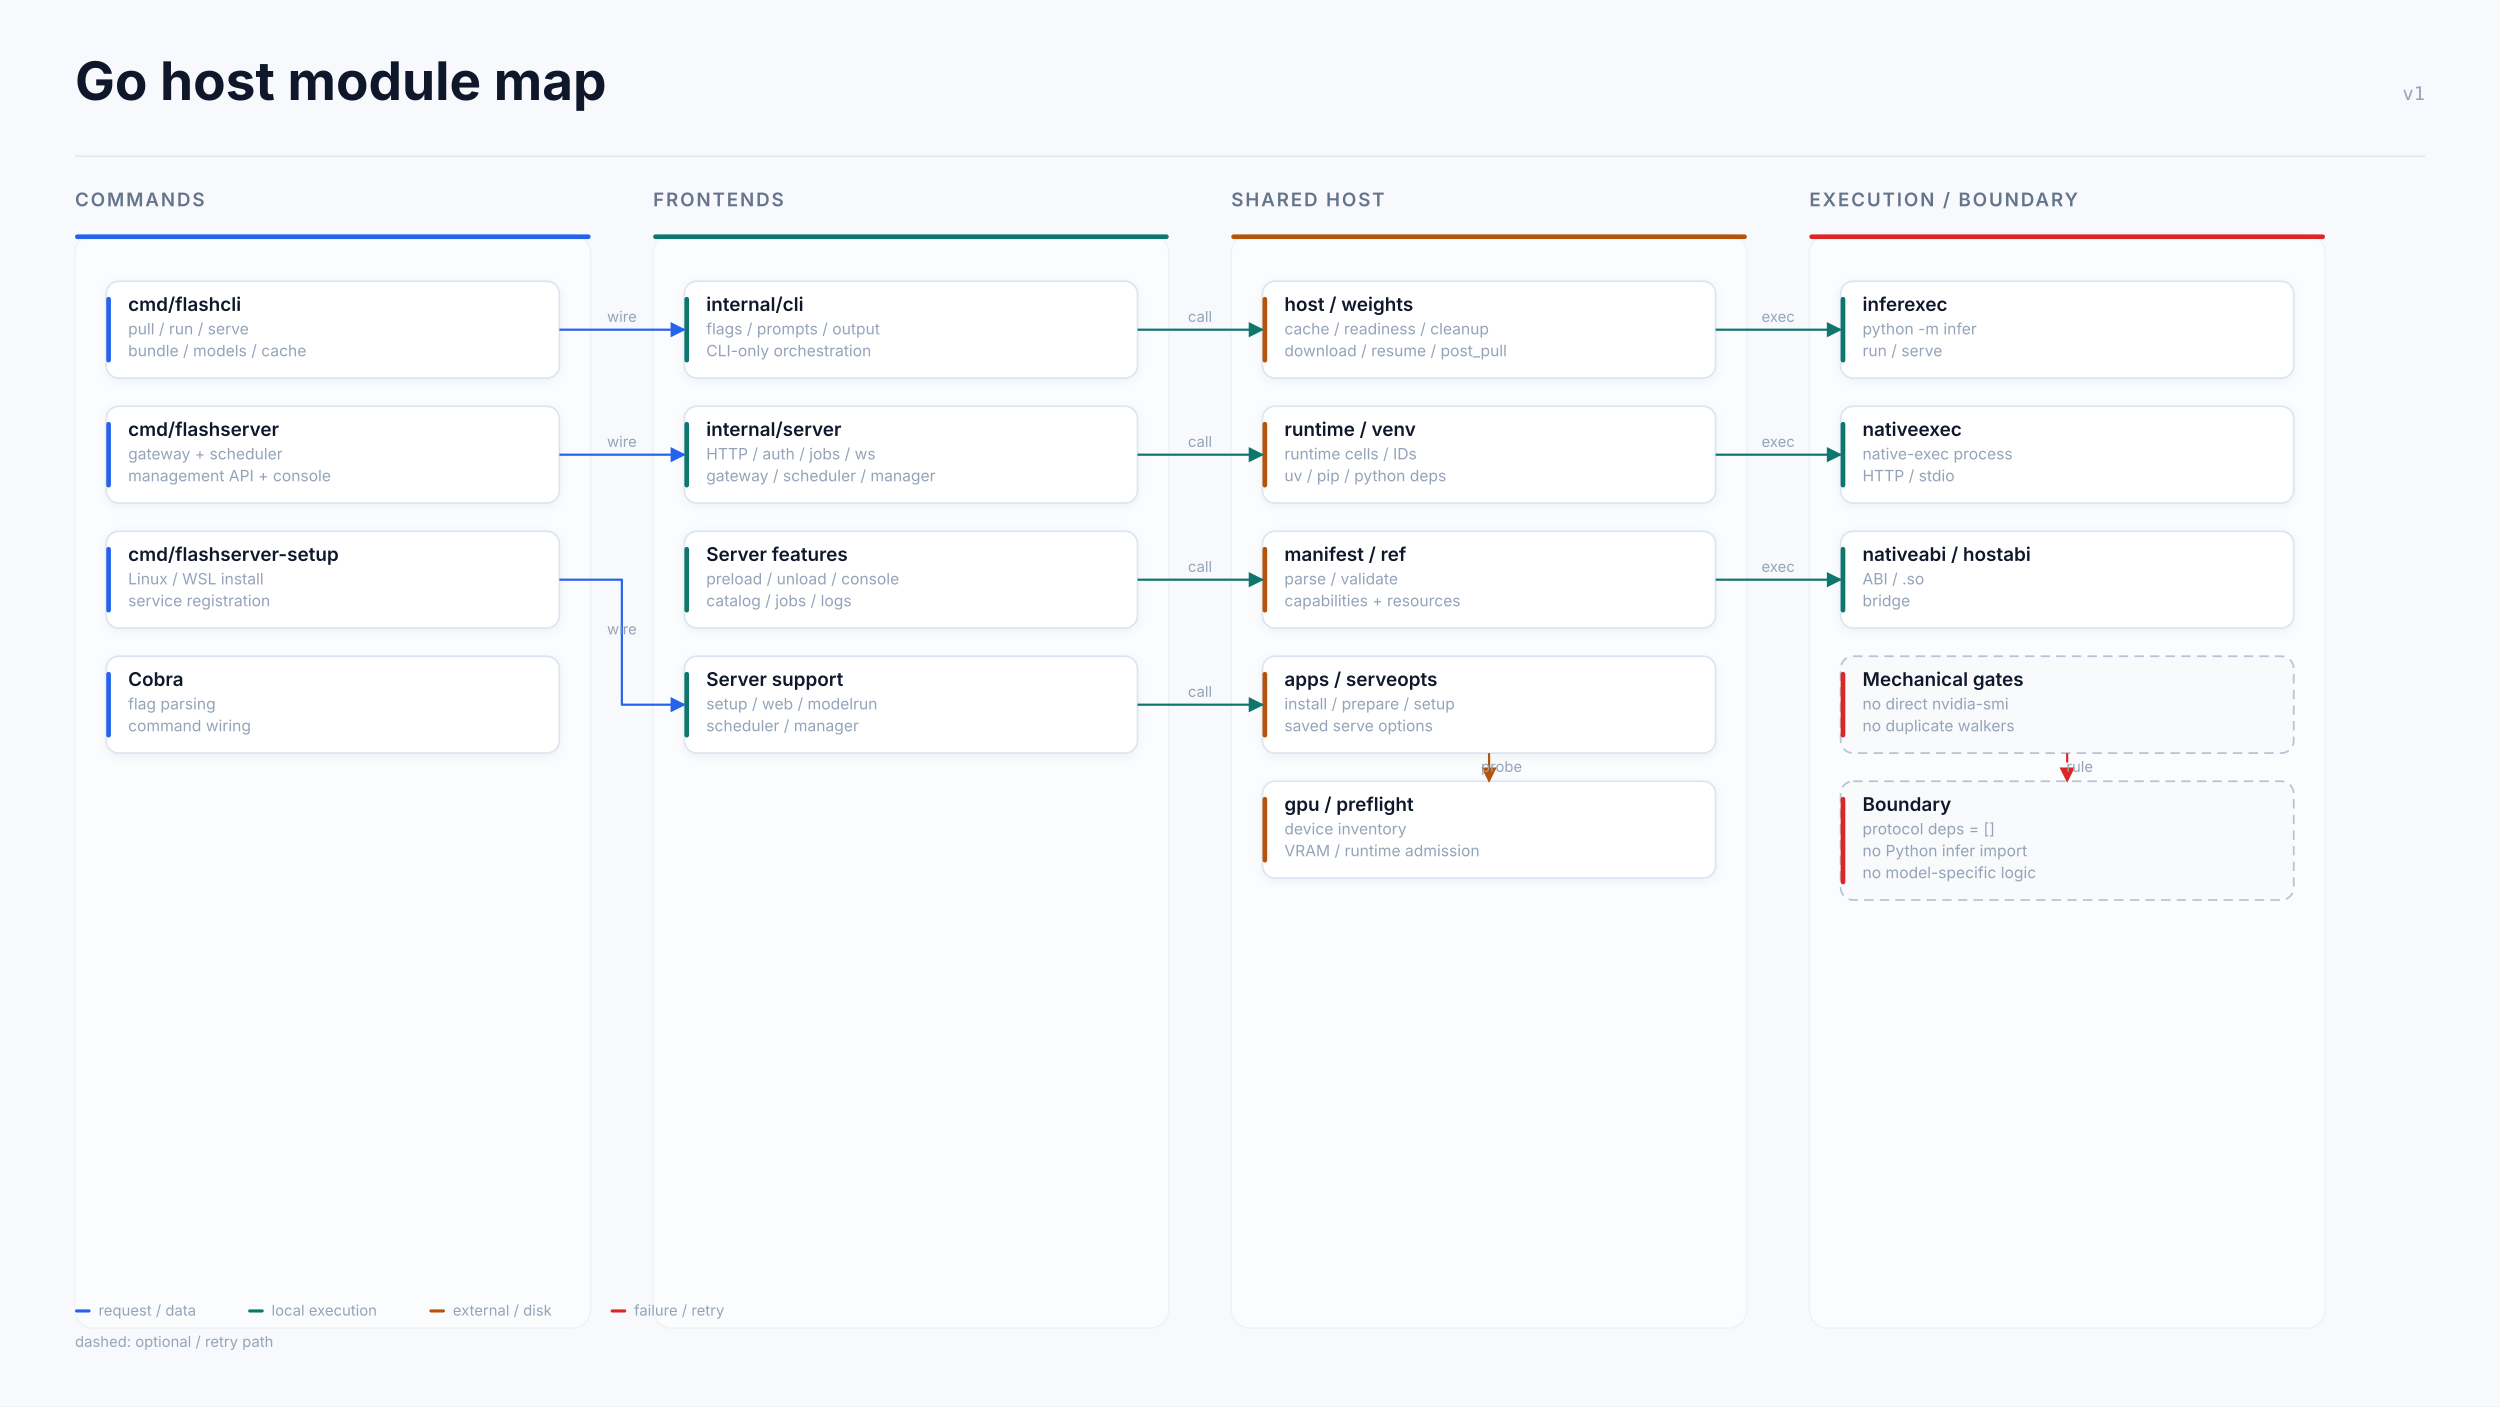
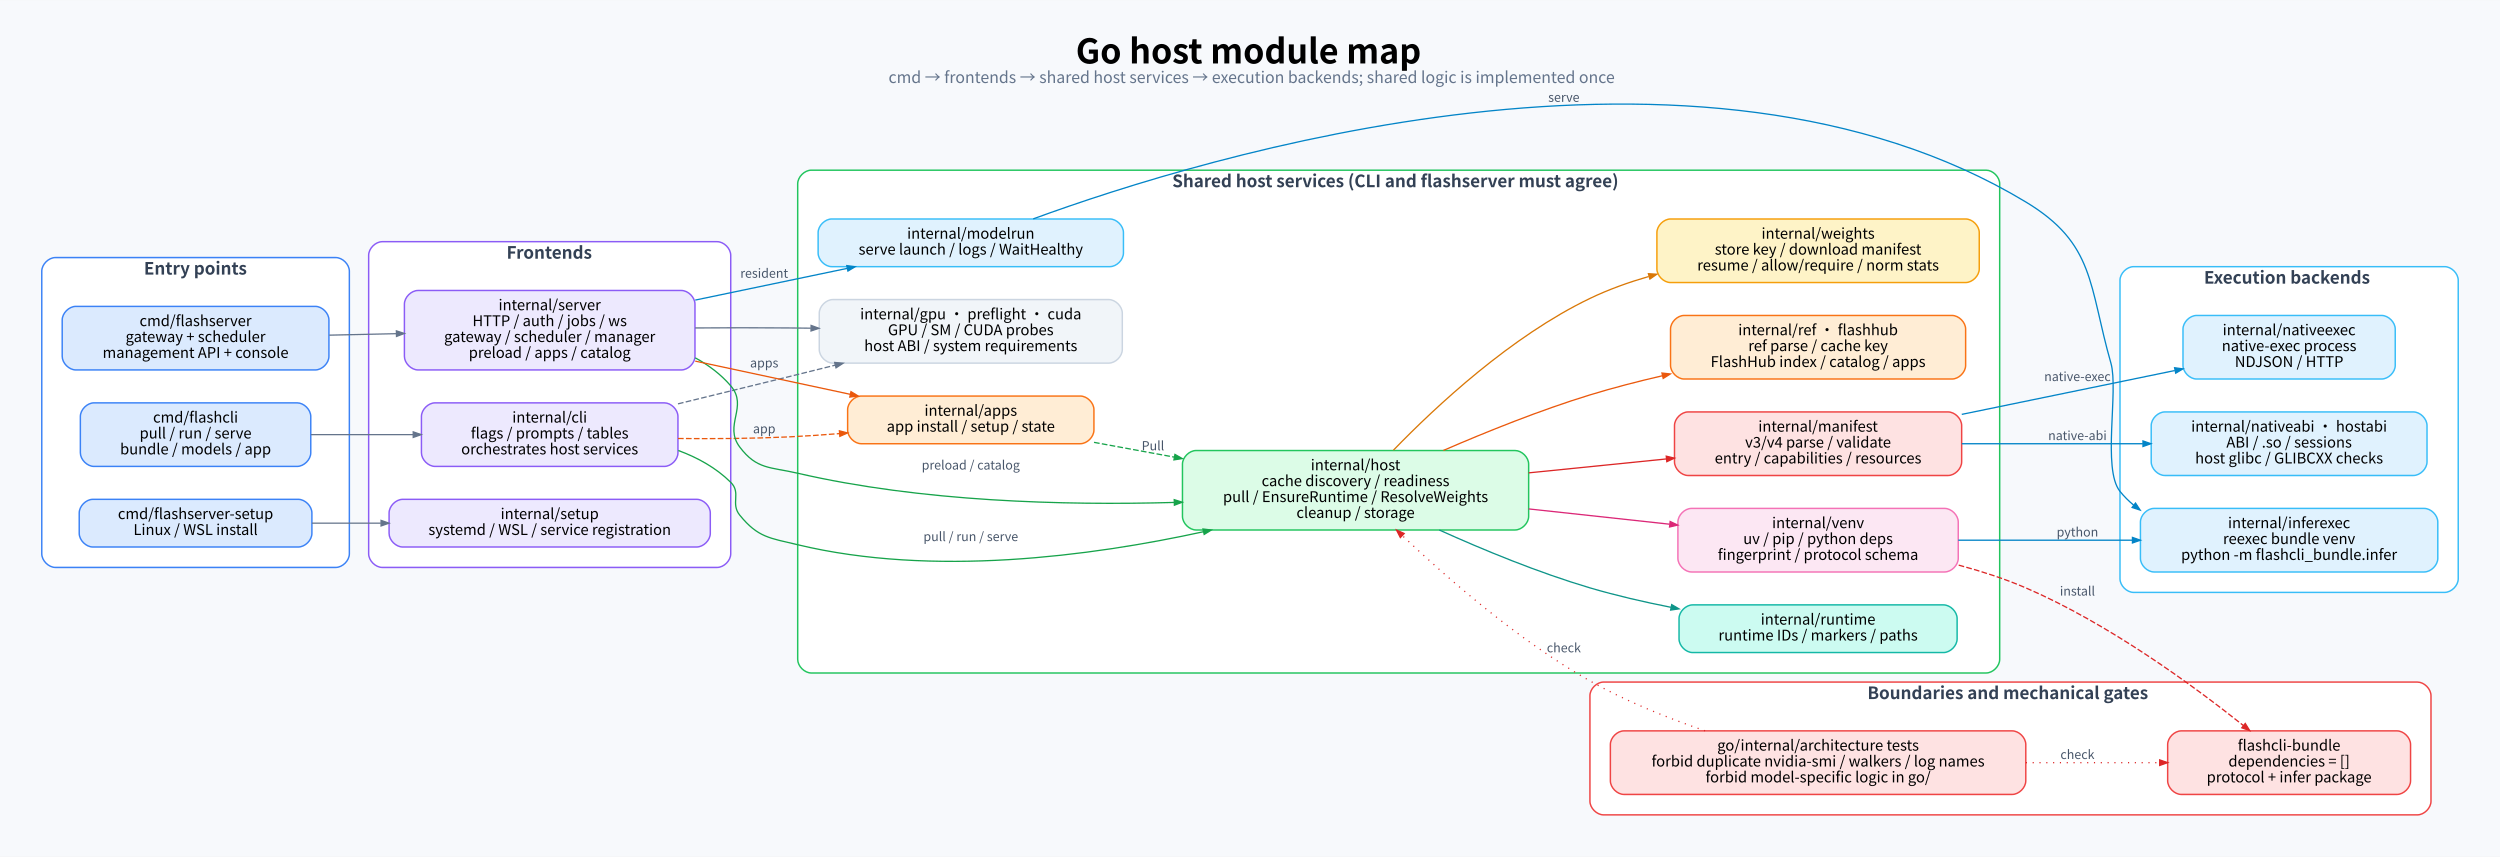
- <svg xmlns="http://www.w3.org/2000/svg" width="1600" height="900" viewBox="0 0 1600 900">
-   <defs>
-     <filter id="shadow" x="-20%" y="-20%" width="140%" height="140%">
-       <feDropShadow dx="0" dy="1.5" stdDeviation="3" flood-color="#0F172A" flood-opacity="0.05" />
-     </filter>
-     <marker id="arrow-blue" viewBox="0 0 10 10" refX="9" refY="5" markerWidth="7" markerHeight="7" orient="auto-start-reverse">
-       <path d="M 0 0 L 10 5 L 0 10 z" fill="#2563EB" />
-     </marker>
-     <marker id="arrow-green" viewBox="0 0 10 10" refX="9" refY="5" markerWidth="7" markerHeight="7" orient="auto-start-reverse">
-       <path d="M 0 0 L 10 5 L 0 10 z" fill="#0F766E" />
-     </marker>
-     <marker id="arrow-amber" viewBox="0 0 10 10" refX="9" refY="5" markerWidth="7" markerHeight="7" orient="auto-start-reverse">
-       <path d="M 0 0 L 10 5 L 0 10 z" fill="#B45309" />
-     </marker>
-     <marker id="arrow-red" viewBox="0 0 10 10" refX="9" refY="5" markerWidth="7" markerHeight="7" orient="auto-start-reverse">
-       <path d="M 0 0 L 10 5 L 0 10 z" fill="#DC2626" />
-     </marker>
-   </defs>
-   <rect width="1600" height="900" fill="#F7F9FC" />
-   <path d="M 48 100 L 1552 100" stroke="#E2E8F0" stroke-width="1" />
-   <text x="48" y="64" text-anchor="start" font-family="Inter, Segoe UI, sans-serif" font-size="34" font-weight="700" fill="#0F172A">Go host module map</text>
-   <text x="1552" y="64" text-anchor="end" font-family="JetBrains Mono, Consolas, monospace" font-size="12" font-weight="400" fill="#94A3B8">v1</text>
-   <text x="48" y="132" text-anchor="start" font-family="Inter, Segoe UI, sans-serif" font-size="12" font-weight="600" fill="#64748B" letter-spacing="1.2">COMMANDS</text>
-   <rect x="48" y="150" width="330" height="700" rx="12" fill="#FBFCFE" stroke="#EEF2F7" stroke-width="1" />
-   <rect x="48" y="150" width="330" height="3" rx="1.5" fill="#2563EB" stroke="#2563EB" stroke-width="0" />
-   <text x="418" y="132" text-anchor="start" font-family="Inter, Segoe UI, sans-serif" font-size="12" font-weight="600" fill="#64748B" letter-spacing="1.2">FRONTENDS</text>
-   <rect x="418" y="150" width="330" height="700" rx="12" fill="#FBFCFE" stroke="#EEF2F7" stroke-width="1" />
-   <rect x="418" y="150" width="330" height="3" rx="1.5" fill="#0F766E" stroke="#0F766E" stroke-width="0" />
-   <text x="788" y="132" text-anchor="start" font-family="Inter, Segoe UI, sans-serif" font-size="12" font-weight="600" fill="#64748B" letter-spacing="1.2">SHARED HOST</text>
-   <rect x="788" y="150" width="330" height="700" rx="12" fill="#FBFCFE" stroke="#EEF2F7" stroke-width="1" />
-   <rect x="788" y="150" width="330" height="3" rx="1.5" fill="#B45309" stroke="#B45309" stroke-width="0" />
-   <text x="1158" y="132" text-anchor="start" font-family="Inter, Segoe UI, sans-serif" font-size="12" font-weight="600" fill="#64748B" letter-spacing="1.2">EXECUTION / BOUNDARY</text>
-   <rect x="1158" y="150" width="330" height="700" rx="12" fill="#FBFCFE" stroke="#EEF2F7" stroke-width="1" />
-   <rect x="1158" y="150" width="330" height="3" rx="1.5" fill="#DC2626" stroke="#DC2626" stroke-width="0" />
-   <rect x="68" y="180" width="290" height="62" rx="8" fill="#FFFFFF" stroke="#DCE5F0" stroke-width="1.15" filter="url(#shadow)" />
-   <rect x="68" y="190" width="3" height="42" rx="1.5" fill="#2563EB" stroke="#2563EB" stroke-width="0" />
-   <text x="82" y="199" text-anchor="start" font-family="Inter, Segoe UI, sans-serif" font-size="12.1" font-weight="600" fill="#0F172A">cmd/flashcli</text>
-   <text x="82" y="214" text-anchor="start" font-family="Inter, Segoe UI, sans-serif" font-size="10" font-weight="400" fill="#94A3B8">pull / run / serve</text>
-   <text x="82" y="228" text-anchor="start" font-family="Inter, Segoe UI, sans-serif" font-size="10" font-weight="400" fill="#94A3B8">bundle / models / cache</text>
-   <rect x="68" y="260" width="290" height="62" rx="8" fill="#FFFFFF" stroke="#DCE5F0" stroke-width="1.15" filter="url(#shadow)" />
-   <rect x="68" y="270" width="3" height="42" rx="1.5" fill="#2563EB" stroke="#2563EB" stroke-width="0" />
-   <text x="82" y="279" text-anchor="start" font-family="Inter, Segoe UI, sans-serif" font-size="12.1" font-weight="600" fill="#0F172A">cmd/flashserver</text>
-   <text x="82" y="294" text-anchor="start" font-family="Inter, Segoe UI, sans-serif" font-size="10" font-weight="400" fill="#94A3B8">gateway + scheduler</text>
-   <text x="82" y="308" text-anchor="start" font-family="Inter, Segoe UI, sans-serif" font-size="10" font-weight="400" fill="#94A3B8">management API + console</text>
-   <rect x="68" y="340" width="290" height="62" rx="8" fill="#FFFFFF" stroke="#DCE5F0" stroke-width="1.15" filter="url(#shadow)" />
-   <rect x="68" y="350" width="3" height="42" rx="1.5" fill="#2563EB" stroke="#2563EB" stroke-width="0" />
-   <text x="82" y="359" text-anchor="start" font-family="Inter, Segoe UI, sans-serif" font-size="12.1" font-weight="600" fill="#0F172A">cmd/flashserver-setup</text>
-   <text x="82" y="374" text-anchor="start" font-family="Inter, Segoe UI, sans-serif" font-size="10" font-weight="400" fill="#94A3B8">Linux / WSL install</text>
-   <text x="82" y="388" text-anchor="start" font-family="Inter, Segoe UI, sans-serif" font-size="10" font-weight="400" fill="#94A3B8">service registration</text>
-   <rect x="68" y="420" width="290" height="62" rx="8" fill="#FFFFFF" stroke="#DCE5F0" stroke-width="1.15" filter="url(#shadow)" />
-   <rect x="68" y="430" width="3" height="42" rx="1.5" fill="#2563EB" stroke="#2563EB" stroke-width="0" />
-   <text x="82" y="439" text-anchor="start" font-family="Inter, Segoe UI, sans-serif" font-size="12.1" font-weight="600" fill="#0F172A">Cobra</text>
-   <text x="82" y="454" text-anchor="start" font-family="Inter, Segoe UI, sans-serif" font-size="10" font-weight="400" fill="#94A3B8">flag parsing</text>
-   <text x="82" y="468" text-anchor="start" font-family="Inter, Segoe UI, sans-serif" font-size="10" font-weight="400" fill="#94A3B8">command wiring</text>
-   <rect x="438" y="180" width="290" height="62" rx="8" fill="#FFFFFF" stroke="#DCE5F0" stroke-width="1.15" filter="url(#shadow)" />
-   <rect x="438" y="190" width="3" height="42" rx="1.5" fill="#0F766E" stroke="#0F766E" stroke-width="0" />
-   <text x="452" y="199" text-anchor="start" font-family="Inter, Segoe UI, sans-serif" font-size="12.1" font-weight="600" fill="#0F172A">internal/cli</text>
-   <text x="452" y="214" text-anchor="start" font-family="Inter, Segoe UI, sans-serif" font-size="10" font-weight="400" fill="#94A3B8">flags / prompts / output</text>
-   <text x="452" y="228" text-anchor="start" font-family="Inter, Segoe UI, sans-serif" font-size="10" font-weight="400" fill="#94A3B8">CLI-only orchestration</text>
-   <rect x="438" y="260" width="290" height="62" rx="8" fill="#FFFFFF" stroke="#DCE5F0" stroke-width="1.15" filter="url(#shadow)" />
-   <rect x="438" y="270" width="3" height="42" rx="1.5" fill="#0F766E" stroke="#0F766E" stroke-width="0" />
-   <text x="452" y="279" text-anchor="start" font-family="Inter, Segoe UI, sans-serif" font-size="12.1" font-weight="600" fill="#0F172A">internal/server</text>
-   <text x="452" y="294" text-anchor="start" font-family="Inter, Segoe UI, sans-serif" font-size="10" font-weight="400" fill="#94A3B8">HTTP / auth / jobs / ws</text>
-   <text x="452" y="308" text-anchor="start" font-family="Inter, Segoe UI, sans-serif" font-size="10" font-weight="400" fill="#94A3B8">gateway / scheduler / manager</text>
-   <rect x="438" y="340" width="290" height="62" rx="8" fill="#FFFFFF" stroke="#DCE5F0" stroke-width="1.15" filter="url(#shadow)" />
-   <rect x="438" y="350" width="3" height="42" rx="1.5" fill="#0F766E" stroke="#0F766E" stroke-width="0" />
-   <text x="452" y="359" text-anchor="start" font-family="Inter, Segoe UI, sans-serif" font-size="12.1" font-weight="600" fill="#0F172A">Server features</text>
-   <text x="452" y="374" text-anchor="start" font-family="Inter, Segoe UI, sans-serif" font-size="10" font-weight="400" fill="#94A3B8">preload / unload / console</text>
-   <text x="452" y="388" text-anchor="start" font-family="Inter, Segoe UI, sans-serif" font-size="10" font-weight="400" fill="#94A3B8">catalog / jobs / logs</text>
-   <rect x="438" y="420" width="290" height="62" rx="8" fill="#FFFFFF" stroke="#DCE5F0" stroke-width="1.15" filter="url(#shadow)" />
-   <rect x="438" y="430" width="3" height="42" rx="1.5" fill="#0F766E" stroke="#0F766E" stroke-width="0" />
-   <text x="452" y="439" text-anchor="start" font-family="Inter, Segoe UI, sans-serif" font-size="12.1" font-weight="600" fill="#0F172A">Server support</text>
-   <text x="452" y="454" text-anchor="start" font-family="Inter, Segoe UI, sans-serif" font-size="10" font-weight="400" fill="#94A3B8">setup / web / modelrun</text>
-   <text x="452" y="468" text-anchor="start" font-family="Inter, Segoe UI, sans-serif" font-size="10" font-weight="400" fill="#94A3B8">scheduler / manager</text>
-   <rect x="808" y="180" width="290" height="62" rx="8" fill="#FFFFFF" stroke="#DCE5F0" stroke-width="1.15" filter="url(#shadow)" />
-   <rect x="808" y="190" width="3" height="42" rx="1.5" fill="#B45309" stroke="#B45309" stroke-width="0" />
-   <text x="822" y="199" text-anchor="start" font-family="Inter, Segoe UI, sans-serif" font-size="12.1" font-weight="600" fill="#0F172A">host / weights</text>
-   <text x="822" y="214" text-anchor="start" font-family="Inter, Segoe UI, sans-serif" font-size="10" font-weight="400" fill="#94A3B8">cache / readiness / cleanup</text>
-   <text x="822" y="228" text-anchor="start" font-family="Inter, Segoe UI, sans-serif" font-size="10" font-weight="400" fill="#94A3B8">download / resume / post_pull</text>
-   <rect x="808" y="260" width="290" height="62" rx="8" fill="#FFFFFF" stroke="#DCE5F0" stroke-width="1.15" filter="url(#shadow)" />
-   <rect x="808" y="270" width="3" height="42" rx="1.5" fill="#B45309" stroke="#B45309" stroke-width="0" />
-   <text x="822" y="279" text-anchor="start" font-family="Inter, Segoe UI, sans-serif" font-size="12.1" font-weight="600" fill="#0F172A">runtime / venv</text>
-   <text x="822" y="294" text-anchor="start" font-family="Inter, Segoe UI, sans-serif" font-size="10" font-weight="400" fill="#94A3B8">runtime cells / IDs</text>
-   <text x="822" y="308" text-anchor="start" font-family="Inter, Segoe UI, sans-serif" font-size="10" font-weight="400" fill="#94A3B8">uv / pip / python deps</text>
-   <rect x="808" y="340" width="290" height="62" rx="8" fill="#FFFFFF" stroke="#DCE5F0" stroke-width="1.15" filter="url(#shadow)" />
-   <rect x="808" y="350" width="3" height="42" rx="1.5" fill="#B45309" stroke="#B45309" stroke-width="0" />
-   <text x="822" y="359" text-anchor="start" font-family="Inter, Segoe UI, sans-serif" font-size="12.1" font-weight="600" fill="#0F172A">manifest / ref</text>
-   <text x="822" y="374" text-anchor="start" font-family="Inter, Segoe UI, sans-serif" font-size="10" font-weight="400" fill="#94A3B8">parse / validate</text>
-   <text x="822" y="388" text-anchor="start" font-family="Inter, Segoe UI, sans-serif" font-size="10" font-weight="400" fill="#94A3B8">capabilities + resources</text>
-   <rect x="808" y="420" width="290" height="62" rx="8" fill="#FFFFFF" stroke="#DCE5F0" stroke-width="1.15" filter="url(#shadow)" />
-   <rect x="808" y="430" width="3" height="42" rx="1.5" fill="#B45309" stroke="#B45309" stroke-width="0" />
-   <text x="822" y="439" text-anchor="start" font-family="Inter, Segoe UI, sans-serif" font-size="12.1" font-weight="600" fill="#0F172A">apps / serveopts</text>
-   <text x="822" y="454" text-anchor="start" font-family="Inter, Segoe UI, sans-serif" font-size="10" font-weight="400" fill="#94A3B8">install / prepare / setup</text>
-   <text x="822" y="468" text-anchor="start" font-family="Inter, Segoe UI, sans-serif" font-size="10" font-weight="400" fill="#94A3B8">saved serve options</text>
-   <rect x="808" y="500" width="290" height="62" rx="8" fill="#FFFFFF" stroke="#DCE5F0" stroke-width="1.15" filter="url(#shadow)" />
-   <rect x="808" y="510" width="3" height="42" rx="1.5" fill="#B45309" stroke="#B45309" stroke-width="0" />
-   <text x="822" y="519" text-anchor="start" font-family="Inter, Segoe UI, sans-serif" font-size="12.1" font-weight="600" fill="#0F172A">gpu / preflight</text>
-   <text x="822" y="534" text-anchor="start" font-family="Inter, Segoe UI, sans-serif" font-size="10" font-weight="400" fill="#94A3B8">device inventory</text>
-   <text x="822" y="548" text-anchor="start" font-family="Inter, Segoe UI, sans-serif" font-size="10" font-weight="400" fill="#94A3B8">VRAM / runtime admission</text>
-   <rect x="1178" y="180" width="290" height="62" rx="8" fill="#FFFFFF" stroke="#DCE5F0" stroke-width="1.15" filter="url(#shadow)" />
-   <rect x="1178" y="190" width="3" height="42" rx="1.5" fill="#0F766E" stroke="#0F766E" stroke-width="0" />
-   <text x="1192" y="199" text-anchor="start" font-family="Inter, Segoe UI, sans-serif" font-size="12.1" font-weight="600" fill="#0F172A">inferexec</text>
-   <text x="1192" y="214" text-anchor="start" font-family="Inter, Segoe UI, sans-serif" font-size="10" font-weight="400" fill="#94A3B8">python -m infer</text>
-   <text x="1192" y="228" text-anchor="start" font-family="Inter, Segoe UI, sans-serif" font-size="10" font-weight="400" fill="#94A3B8">run / serve</text>
-   <rect x="1178" y="260" width="290" height="62" rx="8" fill="#FFFFFF" stroke="#DCE5F0" stroke-width="1.15" filter="url(#shadow)" />
-   <rect x="1178" y="270" width="3" height="42" rx="1.5" fill="#0F766E" stroke="#0F766E" stroke-width="0" />
-   <text x="1192" y="279" text-anchor="start" font-family="Inter, Segoe UI, sans-serif" font-size="12.1" font-weight="600" fill="#0F172A">nativeexec</text>
-   <text x="1192" y="294" text-anchor="start" font-family="Inter, Segoe UI, sans-serif" font-size="10" font-weight="400" fill="#94A3B8">native-exec process</text>
-   <text x="1192" y="308" text-anchor="start" font-family="Inter, Segoe UI, sans-serif" font-size="10" font-weight="400" fill="#94A3B8">HTTP / stdio</text>
-   <rect x="1178" y="340" width="290" height="62" rx="8" fill="#FFFFFF" stroke="#DCE5F0" stroke-width="1.15" filter="url(#shadow)" />
-   <rect x="1178" y="350" width="3" height="42" rx="1.5" fill="#0F766E" stroke="#0F766E" stroke-width="0" />
-   <text x="1192" y="359" text-anchor="start" font-family="Inter, Segoe UI, sans-serif" font-size="12.1" font-weight="600" fill="#0F172A">nativeabi / hostabi</text>
-   <text x="1192" y="374" text-anchor="start" font-family="Inter, Segoe UI, sans-serif" font-size="10" font-weight="400" fill="#94A3B8">ABI / .so</text>
-   <text x="1192" y="388" text-anchor="start" font-family="Inter, Segoe UI, sans-serif" font-size="10" font-weight="400" fill="#94A3B8">bridge</text>
-   <rect x="1178" y="420" width="290" height="62" rx="8" fill="#F8FAFC" stroke="#B8C4D4" stroke-width="1.15" stroke-dasharray="6 4" />
-   <rect x="1178" y="430" width="3" height="42" rx="1.5" fill="#DC2626" stroke="#DC2626" stroke-width="0" />
-   <text x="1192" y="439" text-anchor="start" font-family="Inter, Segoe UI, sans-serif" font-size="12.1" font-weight="600" fill="#0F172A">Mechanical gates</text>
-   <text x="1192" y="454" text-anchor="start" font-family="Inter, Segoe UI, sans-serif" font-size="10" font-weight="400" fill="#94A3B8">no direct nvidia-smi</text>
-   <text x="1192" y="468" text-anchor="start" font-family="Inter, Segoe UI, sans-serif" font-size="10" font-weight="400" fill="#94A3B8">no duplicate walkers</text>
-   <rect x="1178" y="500" width="290" height="76" rx="8" fill="#F8FAFC" stroke="#B8C4D4" stroke-width="1.15" stroke-dasharray="6 4" />
-   <rect x="1178" y="510" width="3" height="56" rx="1.5" fill="#DC2626" stroke="#DC2626" stroke-width="0" />
-   <text x="1192" y="519" text-anchor="start" font-family="Inter, Segoe UI, sans-serif" font-size="12.1" font-weight="600" fill="#0F172A">Boundary</text>
-   <text x="1192" y="534" text-anchor="start" font-family="Inter, Segoe UI, sans-serif" font-size="10" font-weight="400" fill="#94A3B8">protocol deps = []</text>
-   <text x="1192" y="548" text-anchor="start" font-family="Inter, Segoe UI, sans-serif" font-size="10" font-weight="400" fill="#94A3B8">no Python infer import</text>
-   <text x="1192" y="562" text-anchor="start" font-family="Inter, Segoe UI, sans-serif" font-size="10" font-weight="400" fill="#94A3B8">no model-specific logic</text>
-   <path d="M 358 211 L 398 211 L 398 211 L 438 211" fill="none" stroke="#2563EB" stroke-width="1.4" stroke-linejoin="round" marker-end="url(#arrow-blue)" />
-   <text x="398" y="206" text-anchor="middle" font-family="Inter, Segoe UI, sans-serif" font-size="9.5" font-weight="400" fill="#94A3B8">wire</text>
-   <path d="M 358 291 L 398 291 L 398 291 L 438 291" fill="none" stroke="#2563EB" stroke-width="1.4" stroke-linejoin="round" marker-end="url(#arrow-blue)" />
-   <text x="398" y="286" text-anchor="middle" font-family="Inter, Segoe UI, sans-serif" font-size="9.5" font-weight="400" fill="#94A3B8">wire</text>
-   <path d="M 358 371 L 398 371 L 398 451 L 438 451" fill="none" stroke="#2563EB" stroke-width="1.4" stroke-linejoin="round" marker-end="url(#arrow-blue)" />
-   <text x="398" y="406" text-anchor="middle" font-family="Inter, Segoe UI, sans-serif" font-size="9.5" font-weight="400" fill="#94A3B8">wire</text>
-   <path d="M 728 211 L 768 211 L 768 211 L 808 211" fill="none" stroke="#0F766E" stroke-width="1.4" stroke-linejoin="round" marker-end="url(#arrow-green)" />
-   <text x="768" y="206" text-anchor="middle" font-family="Inter, Segoe UI, sans-serif" font-size="9.5" font-weight="400" fill="#94A3B8">call</text>
-   <path d="M 728 291 L 768 291 L 768 291 L 808 291" fill="none" stroke="#0F766E" stroke-width="1.4" stroke-linejoin="round" marker-end="url(#arrow-green)" />
-   <text x="768" y="286" text-anchor="middle" font-family="Inter, Segoe UI, sans-serif" font-size="9.5" font-weight="400" fill="#94A3B8">call</text>
-   <path d="M 728 371 L 768 371 L 768 371 L 808 371" fill="none" stroke="#0F766E" stroke-width="1.4" stroke-linejoin="round" marker-end="url(#arrow-green)" />
-   <text x="768" y="366" text-anchor="middle" font-family="Inter, Segoe UI, sans-serif" font-size="9.5" font-weight="400" fill="#94A3B8">call</text>
-   <path d="M 728 451 L 768 451 L 768 451 L 808 451" fill="none" stroke="#0F766E" stroke-width="1.4" stroke-linejoin="round" marker-end="url(#arrow-green)" />
-   <text x="768" y="446" text-anchor="middle" font-family="Inter, Segoe UI, sans-serif" font-size="9.5" font-weight="400" fill="#94A3B8">call</text>
-   <path d="M 953 482 L 953 500" fill="none" stroke="#B45309" stroke-width="1.4" stroke-linejoin="round" marker-end="url(#arrow-amber)" />
-   <text x="961" y="494" text-anchor="middle" font-family="Inter, Segoe UI, sans-serif" font-size="9.5" font-weight="400" fill="#94A3B8">probe</text>
-   <path d="M 1098 211 L 1138 211 L 1138 211 L 1178 211" fill="none" stroke="#0F766E" stroke-width="1.4" stroke-linejoin="round" marker-end="url(#arrow-green)" />
-   <text x="1138" y="206" text-anchor="middle" font-family="Inter, Segoe UI, sans-serif" font-size="9.5" font-weight="400" fill="#94A3B8">exec</text>
-   <path d="M 1098 291 L 1138 291 L 1138 291 L 1178 291" fill="none" stroke="#0F766E" stroke-width="1.4" stroke-linejoin="round" marker-end="url(#arrow-green)" />
-   <text x="1138" y="286" text-anchor="middle" font-family="Inter, Segoe UI, sans-serif" font-size="9.5" font-weight="400" fill="#94A3B8">exec</text>
-   <path d="M 1098 371 L 1138 371 L 1138 371 L 1178 371" fill="none" stroke="#0F766E" stroke-width="1.4" stroke-linejoin="round" marker-end="url(#arrow-green)" />
-   <text x="1138" y="366" text-anchor="middle" font-family="Inter, Segoe UI, sans-serif" font-size="9.5" font-weight="400" fill="#94A3B8">exec</text>
-   <path d="M 1323 482 L 1323 500" fill="none" stroke="#DC2626" stroke-width="1.4" stroke-linejoin="round" stroke-dasharray="6 5" marker-end="url(#arrow-red)" />
-   <text x="1331" y="494" text-anchor="middle" font-family="Inter, Segoe UI, sans-serif" font-size="9.5" font-weight="400" fill="#94A3B8">rule</text>
-   <rect x="48" y="838" width="10" height="2" rx="1" fill="#2563EB" stroke="#2563EB" stroke-width="0" />
-   <text x="63" y="842" text-anchor="start" font-family="Inter, Segoe UI, sans-serif" font-size="9.5" font-weight="400" fill="#94A3B8">request / data</text>
-   <rect x="158.8" y="838" width="10" height="2" rx="1" fill="#0F766E" stroke="#0F766E" stroke-width="0" />
-   <text x="173.8" y="842" text-anchor="start" font-family="Inter, Segoe UI, sans-serif" font-size="9.5" font-weight="400" fill="#94A3B8">local execution</text>
-   <rect x="274.8" y="838" width="10" height="2" rx="1" fill="#B45309" stroke="#B45309" stroke-width="0" />
-   <text x="289.8" y="842" text-anchor="start" font-family="Inter, Segoe UI, sans-serif" font-size="9.5" font-weight="400" fill="#94A3B8">external / disk</text>
-   <rect x="390.8" y="838" width="10" height="2" rx="1" fill="#DC2626" stroke="#DC2626" stroke-width="0" />
-   <text x="405.8" y="842" text-anchor="start" font-family="Inter, Segoe UI, sans-serif" font-size="9.5" font-weight="400" fill="#94A3B8">failure / retry</text>
-   <text x="48" y="862" text-anchor="start" font-family="Inter, Segoe UI, sans-serif" font-size="9.5" font-weight="400" fill="#94A3B8">dashed: optional / retry path</text>
+ <svg xmlns="http://www.w3.org/2000/svg" width="2203pt" height="755pt" viewBox="0.00 0.00 2202.60 754.60">
+   <g id="graph0" class="graph" transform="scale(1 1) rotate(0) translate(28.8 725.8)">
+     <polygon fill="#f7f9fc" stroke="transparent" points="-28.8,28.8 -28.8,-725.8 2173.8,-725.8 2173.8,28.8 -28.8,28.8" />
+     <text text-anchor="start" x="919" y="-670" font-family="Noto Sans CJK SC" font-weight="bold" font-size="30.00">Go host module map</text>
+     <text text-anchor="start" x="754" y="-652.8" font-family="Noto Sans CJK SC" font-size="14.00" fill="#64748b">cmd → frontends → shared host services → execution backends; shared logic is implemented once</text>
+     <g id="clust1" class="cluster">
+       <path fill="#ffffff" stroke="#3b82f6" stroke-width="1.3" d="M20,-226C20,-226 267,-226 267,-226 273,-226 279,-232 279,-238 279,-238 279,-487 279,-487 279,-493 273,-499 267,-499 267,-499 20,-499 20,-499 14,-499 8,-493 8,-487 8,-487 8,-238 8,-238 8,-232 14,-226 20,-226" />
+       <text text-anchor="start" x="98" y="-484" font-family="Noto Sans CJK SC" font-weight="bold" font-size="15.00" fill="#334155">Entry points</text>
+     </g>
+     <g id="clust2" class="cluster">
+       <path fill="#ffffff" stroke="#8b5cf6" stroke-width="1.3" d="M308,-226C308,-226 603,-226 603,-226 609,-226 615,-232 615,-238 615,-238 615,-501 615,-501 615,-507 609,-513 603,-513 603,-513 308,-513 308,-513 302,-513 296,-507 296,-501 296,-501 296,-238 296,-238 296,-232 302,-226 308,-226" />
+       <text text-anchor="start" x="417.5" y="-498" font-family="Noto Sans CJK SC" font-weight="bold" font-size="15.00" fill="#334155">Frontends</text>
+     </g>
+     <g id="clust3" class="cluster">
+       <path fill="#ffffff" stroke="#22c55e" stroke-width="1.3" d="M686,-133C686,-133 1721,-133 1721,-133 1727,-133 1733,-139 1733,-145 1733,-145 1733,-564 1733,-564 1733,-570 1727,-576 1721,-576 1721,-576 686,-576 686,-576 680,-576 674,-570 674,-564 674,-564 674,-145 674,-145 674,-139 680,-133 686,-133" />
+       <text text-anchor="start" x="1004" y="-561" font-family="Noto Sans CJK SC" font-weight="bold" font-size="15.00" fill="#334155">Shared host services (CLI and flashserver must agree)</text>
+     </g>
+     <g id="clust4" class="cluster">
+       <path fill="#ffffff" stroke="#38bdf8" stroke-width="1.3" d="M1851,-204C1851,-204 2125,-204 2125,-204 2131,-204 2137,-210 2137,-216 2137,-216 2137,-479 2137,-479 2137,-485 2131,-491 2125,-491 2125,-491 1851,-491 1851,-491 1845,-491 1839,-485 1839,-479 1839,-479 1839,-216 1839,-216 1839,-210 1845,-204 1851,-204" />
+       <text text-anchor="start" x="1913" y="-476" font-family="Noto Sans CJK SC" font-weight="bold" font-size="15.00" fill="#334155">Execution backends</text>
+     </g>
+     <g id="clust5" class="cluster">
+       <path fill="#ffffff" stroke="#ef4444" stroke-width="1.3" d="M1384,-8C1384,-8 2101,-8 2101,-8 2107,-8 2113,-14 2113,-20 2113,-20 2113,-113 2113,-113 2113,-119 2107,-125 2101,-125 2101,-125 1384,-125 1384,-125 1378,-125 1372,-119 1372,-113 1372,-113 1372,-20 1372,-20 1372,-14 1378,-8 1384,-8" />
+       <text text-anchor="start" x="1616.5" y="-110" font-family="Noto Sans CJK SC" font-weight="bold" font-size="15.00" fill="#334155">Boundaries and mechanical gates</text>
+     </g>
+     <g id="node1" class="node">
+       <path fill="#dbeafe" stroke="#3b82f6" stroke-width="1.3" d="M233,-371C233,-371 54,-371 54,-371 48,-371 42,-365 42,-359 42,-359 42,-327 42,-327 42,-321 48,-315 54,-315 54,-315 233,-315 233,-315 239,-315 245,-321 245,-327 245,-327 245,-359 245,-359 245,-365 239,-371 233,-371" />
+       <text text-anchor="middle" x="143.5" y="-353.6" font-family="Noto Sans CJK SC" font-size="13.00">cmd/flashcli</text>
+       <text text-anchor="middle" x="143.5" y="-339.6" font-family="Noto Sans CJK SC" font-size="13.00">pull / run / serve</text>
+       <text text-anchor="middle" x="143.5" y="-325.6" font-family="Noto Sans CJK SC" font-size="13.00">bundle / models / app</text>
+     </g>
+     <g id="node4" class="node">
+       <path fill="#ede9fe" stroke="#8b5cf6" stroke-width="1.3" d="M556.5,-371C556.5,-371 354.5,-371 354.5,-371 348.5,-371 342.5,-365 342.5,-359 342.5,-359 342.5,-327 342.5,-327 342.5,-321 348.5,-315 354.5,-315 354.5,-315 556.5,-315 556.5,-315 562.5,-315 568.5,-321 568.5,-327 568.5,-327 568.5,-359 568.5,-359 568.5,-365 562.5,-371 556.5,-371" />
+       <text text-anchor="middle" x="455.5" y="-353.6" font-family="Noto Sans CJK SC" font-size="13.00">internal/cli</text>
+       <text text-anchor="middle" x="455.5" y="-339.6" font-family="Noto Sans CJK SC" font-size="13.00">flags / prompts / tables</text>
+       <text text-anchor="middle" x="455.5" y="-325.6" font-family="Noto Sans CJK SC" font-size="13.00">orchestrates host services</text>
+     </g>
+     <g id="edge1" class="edge">
+       <path fill="none" stroke="#64748b" stroke-width="1.15" d="M245.15,-343C273.87,-343 305.45,-343 335.17,-343" />
+       <polygon fill="#64748b" stroke="#64748b" stroke-width="1.15" points="335.28,-345.45 342.28,-343 335.28,-340.55 335.28,-345.45" />
+     </g>
+     <g id="node2" class="node">
+       <path fill="#dbeafe" stroke="#3b82f6" stroke-width="1.3" d="M249,-456C249,-456 38,-456 38,-456 32,-456 26,-450 26,-444 26,-444 26,-412 26,-412 26,-406 32,-400 38,-400 38,-400 249,-400 249,-400 255,-400 261,-406 261,-412 261,-412 261,-444 261,-444 261,-450 255,-456 249,-456" />
+       <text text-anchor="middle" x="143.5" y="-438.6" font-family="Noto Sans CJK SC" font-size="13.00">cmd/flashserver</text>
+       <text text-anchor="middle" x="143.5" y="-424.6" font-family="Noto Sans CJK SC" font-size="13.00">gateway + scheduler</text>
+       <text text-anchor="middle" x="143.5" y="-410.6" font-family="Noto Sans CJK SC" font-size="13.00">management API + console</text>
+     </g>
+     <g id="node5" class="node">
+       <path fill="#ede9fe" stroke="#8b5cf6" stroke-width="1.3" d="M571.5,-470C571.5,-470 339.5,-470 339.5,-470 333.5,-470 327.5,-464 327.5,-458 327.5,-458 327.5,-412 327.5,-412 327.5,-406 333.5,-400 339.5,-400 339.5,-400 571.5,-400 571.5,-400 577.5,-400 583.5,-406 583.5,-412 583.5,-412 583.5,-458 583.5,-458 583.5,-464 577.5,-470 571.5,-470" />
+       <text text-anchor="middle" x="455.5" y="-452.6" font-family="Noto Sans CJK SC" font-size="13.00">internal/server</text>
+       <text text-anchor="middle" x="455.5" y="-438.6" font-family="Noto Sans CJK SC" font-size="13.00">HTTP / auth / jobs / ws</text>
+       <text text-anchor="middle" x="455.5" y="-424.6" font-family="Noto Sans CJK SC" font-size="13.00">gateway / scheduler / manager</text>
+       <text text-anchor="middle" x="455.5" y="-410.6" font-family="Noto Sans CJK SC" font-size="13.00">preload / apps / catalog</text>
+     </g>
+     <g id="edge2" class="edge">
+       <path fill="none" stroke="#64748b" stroke-width="1.15" d="M261.26,-430.64C280.52,-431.07 300.62,-431.53 320.26,-431.97" />
+       <polygon fill="#64748b" stroke="#64748b" stroke-width="1.15" points="320.43,-434.42 327.48,-432.13 320.54,-429.52 320.43,-434.42" />
+     </g>
+     <g id="node3" class="node">
+       <path fill="#dbeafe" stroke="#3b82f6" stroke-width="1.3" d="M234,-286C234,-286 53,-286 53,-286 47,-286 41,-280 41,-274 41,-274 41,-256 41,-256 41,-250 47,-244 53,-244 53,-244 234,-244 234,-244 240,-244 246,-250 246,-256 246,-256 246,-274 246,-274 246,-280 240,-286 234,-286" />
+       <text text-anchor="middle" x="143.5" y="-268.6" font-family="Noto Sans CJK SC" font-size="13.00">cmd/flashserver-setup</text>
+       <text text-anchor="middle" x="143.5" y="-254.6" font-family="Noto Sans CJK SC" font-size="13.00">Linux / WSL install</text>
+     </g>
+     <g id="node6" class="node">
+       <path fill="#ede9fe" stroke="#8b5cf6" stroke-width="1.3" d="M585,-286C585,-286 326,-286 326,-286 320,-286 314,-280 314,-274 314,-274 314,-256 314,-256 314,-250 320,-244 326,-244 326,-244 585,-244 585,-244 591,-244 597,-250 597,-256 597,-256 597,-274 597,-274 597,-280 591,-286 585,-286" />
+       <text text-anchor="middle" x="455.5" y="-268.6" font-family="Noto Sans CJK SC" font-size="13.00">internal/setup</text>
+       <text text-anchor="middle" x="455.5" y="-254.6" font-family="Noto Sans CJK SC" font-size="13.00">systemd / WSL / service registration</text>
+     </g>
+     <g id="edge3" class="edge">
+       <path fill="none" stroke="#64748b" stroke-width="1.15" d="M246.01,-265C265.43,-265 286.14,-265 306.68,-265" />
+       <polygon fill="#64748b" stroke="#64748b" stroke-width="1.15" points="306.93,-267.45 313.93,-265 306.93,-262.55 306.93,-267.45" />
+     </g>
+     <g id="node7" class="node">
+       <path fill="#dcfce7" stroke="#22c55e" stroke-width="1.3" d="M1306,-329C1306,-329 1025,-329 1025,-329 1019,-329 1013,-323 1013,-317 1013,-317 1013,-271 1013,-271 1013,-265 1019,-259 1025,-259 1025,-259 1306,-259 1306,-259 1312,-259 1318,-265 1318,-271 1318,-271 1318,-317 1318,-317 1318,-323 1312,-329 1306,-329" />
+       <text text-anchor="middle" x="1165.5" y="-311.6" font-family="Noto Sans CJK SC" font-size="13.00">internal/host</text>
+       <text text-anchor="middle" x="1165.5" y="-297.6" font-family="Noto Sans CJK SC" font-size="13.00">cache discovery / readiness</text>
+       <text text-anchor="middle" x="1165.5" y="-283.6" font-family="Noto Sans CJK SC" font-size="13.00">pull / EnsureRuntime / ResolveWeights</text>
+       <text text-anchor="middle" x="1165.5" y="-269.6" font-family="Noto Sans CJK SC" font-size="13.00">cleanup / storage</text>
+     </g>
+     <g id="edge4" class="edge">
+       <path fill="none" stroke="#16a34a" stroke-width="1.15" d="M568.79,-329.04C585.93,-322.71 602.15,-313.72 615,-301 624.5,-291.59 614.55,-282.36 623,-272 639.08,-252.28 649.26,-251.94 674,-246 792.82,-217.46 931.73,-235.7 1031.33,-257.41" />
+       <polygon fill="#16a34a" stroke="#16a34a" stroke-width="1.15" points="1031.07,-259.87 1038.43,-258.98 1032.13,-255.08 1031.07,-259.87" />
+       <text text-anchor="middle" x="826.5" y="-249.2" font-family="Noto Sans CJK SC" font-size="11.00" fill="#475569">pull / run / serve</text>
+     </g>
+     <g id="node12" class="node">
+       <path fill="#ffedd5" stroke="#f97316" stroke-width="1.3" d="M923,-377C923,-377 730,-377 730,-377 724,-377 718,-371 718,-365 718,-365 718,-347 718,-347 718,-341 724,-335 730,-335 730,-335 923,-335 923,-335 929,-335 935,-341 935,-347 935,-347 935,-365 935,-365 935,-371 929,-377 923,-377" />
+       <text text-anchor="middle" x="826.5" y="-359.6" font-family="Noto Sans CJK SC" font-size="13.00">internal/apps</text>
+       <text text-anchor="middle" x="826.5" y="-345.6" font-family="Noto Sans CJK SC" font-size="13.00">app install / setup / state</text>
+     </g>
+     <g id="edge15" class="edge">
+       <path fill="none" stroke="#ea580c" stroke-width="1.15" stroke-dasharray="5,2" d="M568.53,-339.6C600.07,-339.27 634.39,-339.52 666,-341 680.44,-341.68 695.6,-342.7 710.58,-343.9" />
+       <polygon fill="#ea580c" stroke="#ea580c" stroke-width="1.15" points="710.75,-346.37 717.92,-344.5 711.15,-341.48 710.75,-346.37" />
+       <text text-anchor="middle" x="644.5" y="-344.2" font-family="Noto Sans CJK SC" font-size="11.00" fill="#475569">app</text>
+     </g>
+     <g id="node14" class="node">
+       <path fill="#f1f5f9" stroke="#cbd5e1" stroke-width="1.3" d="M948,-462C948,-462 705,-462 705,-462 699,-462 693,-456 693,-450 693,-450 693,-418 693,-418 693,-412 699,-406 705,-406 705,-406 948,-406 948,-406 954,-406 960,-412 960,-418 960,-418 960,-450 960,-450 960,-456 954,-462 948,-462" />
+       <text text-anchor="middle" x="826.5" y="-444.6" font-family="Noto Sans CJK SC" font-size="13.00">internal/gpu · preflight · cuda</text>
+       <text text-anchor="middle" x="826.5" y="-430.6" font-family="Noto Sans CJK SC" font-size="13.00">GPU / SM / CUDA probes</text>
+       <text text-anchor="middle" x="826.5" y="-416.6" font-family="Noto Sans CJK SC" font-size="13.00">host ABI / system requirements</text>
+     </g>
+     <g id="edge14" class="edge">
+       <path fill="none" stroke="#64748b" stroke-width="1.15" stroke-dasharray="5,2" d="M568.52,-370.12C600.06,-377.79 634.38,-386.19 666,-394 679.34,-397.3 693.3,-400.77 707.17,-404.23" />
+       <polygon fill="#64748b" stroke="#64748b" stroke-width="1.15" points="706.59,-406.61 713.98,-405.93 707.78,-401.85 706.59,-406.61" />
+     </g>
+     <g id="edge5" class="edge">
+       <path fill="none" stroke="#16a34a" stroke-width="1.15" d="M583.69,-410.69C595.5,-404.25 606.28,-396.17 615,-386 630.8,-367.59 608.37,-351.36 623,-332 637.99,-312.16 649.77,-314.6 674,-309 782.72,-283.87 908.58,-280.53 1005.59,-283.26" />
+       <polygon fill="#16a34a" stroke="#16a34a" stroke-width="1.15" points="1005.74,-285.72 1012.81,-283.48 1005.89,-280.82 1005.74,-285.72" />
+       <text text-anchor="middle" x="826.5" y="-312.2" font-family="Noto Sans CJK SC" font-size="11.00" fill="#475569">preload / catalog</text>
+     </g>
+     <g id="edge7" class="edge">
+       <path fill="none" stroke="#ea580c" stroke-width="1.15" d="M583.75,-407.76C628.26,-398.23 677.71,-387.64 720.23,-378.54" />
+       <polygon fill="#ea580c" stroke="#ea580c" stroke-width="1.15" points="720.94,-380.89 727.27,-377.03 719.91,-376.1 720.94,-380.89" />
+       <text text-anchor="middle" x="644.5" y="-402.2" font-family="Noto Sans CJK SC" font-size="11.00" fill="#475569">apps</text>
+     </g>
+     <g id="node13" class="node">
+       <path fill="#e0f2fe" stroke="#38bdf8" stroke-width="1.3" d="M949,-533C949,-533 704,-533 704,-533 698,-533 692,-527 692,-521 692,-521 692,-503 692,-503 692,-497 698,-491 704,-491 704,-491 949,-491 949,-491 955,-491 961,-497 961,-503 961,-503 961,-521 961,-521 961,-527 955,-533 949,-533" />
+       <text text-anchor="middle" x="826.5" y="-515.6" font-family="Noto Sans CJK SC" font-size="13.00">internal/modelrun</text>
+       <text text-anchor="middle" x="826.5" y="-501.6" font-family="Noto Sans CJK SC" font-size="13.00">serve launch / logs / WaitHealthy</text>
+     </g>
+     <g id="edge6" class="edge">
+       <path fill="none" stroke="#0284c7" stroke-width="1.15" d="M583.75,-461.55C627.37,-470.66 675.74,-480.75 717.68,-489.5" />
+       <polygon fill="#0284c7" stroke="#0284c7" stroke-width="1.15" points="717.27,-491.92 724.62,-490.95 718.27,-487.12 717.27,-491.92" />
+       <text text-anchor="middle" x="644.5" y="-481.2" font-family="Noto Sans CJK SC" font-size="11.00" fill="#475569">resident</text>
+     </g>
+     <g id="edge13" class="edge">
+       <path fill="none" stroke="#64748b" stroke-width="1.15" d="M583.63,-436.99C610.81,-437.19 639.36,-437.25 666,-437 672.41,-436.94 678.96,-436.87 685.57,-436.78" />
+       <polygon fill="#64748b" stroke="#64748b" stroke-width="1.15" points="685.81,-439.23 692.78,-436.69 685.75,-434.33 685.81,-439.23" />
+     </g>
+     <g id="node8" class="node">
+       <path fill="#fef3c7" stroke="#f59e0b" stroke-width="1.3" d="M1703,-533C1703,-533 1443,-533 1443,-533 1437,-533 1431,-527 1431,-521 1431,-521 1431,-489 1431,-489 1431,-483 1437,-477 1443,-477 1443,-477 1703,-477 1703,-477 1709,-477 1715,-483 1715,-489 1715,-489 1715,-521 1715,-521 1715,-527 1709,-533 1703,-533" />
+       <text text-anchor="middle" x="1573" y="-515.6" font-family="Noto Sans CJK SC" font-size="13.00">internal/weights</text>
+       <text text-anchor="middle" x="1573" y="-501.6" font-family="Noto Sans CJK SC" font-size="13.00">store key / download manifest</text>
+       <text text-anchor="middle" x="1573" y="-487.6" font-family="Noto Sans CJK SC" font-size="13.00">resume / allow/require / norm stats</text>
+     </g>
+     <g id="edge8" class="edge">
+       <path fill="none" stroke="#d97706" stroke-width="1.15" d="M1198.87,-329.32C1236.59,-368.24 1302.67,-429.71 1372,-463 1388.24,-470.8 1405.9,-477.15 1423.78,-482.33" />
+       <polygon fill="#d97706" stroke="#d97706" stroke-width="1.15" points="1423.51,-484.8 1430.91,-484.33 1424.83,-480.08 1423.51,-484.8" />
+     </g>
+     <g id="node9" class="node">
+       <path fill="#ccfbf1" stroke="#14b8a6" stroke-width="1.3" d="M1683.5,-193C1683.5,-193 1462.5,-193 1462.5,-193 1456.5,-193 1450.5,-187 1450.5,-181 1450.5,-181 1450.5,-163 1450.5,-163 1450.5,-157 1456.5,-151 1462.5,-151 1462.5,-151 1683.5,-151 1683.5,-151 1689.5,-151 1695.5,-157 1695.5,-163 1695.5,-163 1695.5,-181 1695.5,-181 1695.5,-187 1689.5,-193 1683.5,-193" />
+       <text text-anchor="middle" x="1573" y="-175.6" font-family="Noto Sans CJK SC" font-size="13.00">internal/runtime</text>
+       <text text-anchor="middle" x="1573" y="-161.6" font-family="Noto Sans CJK SC" font-size="13.00">runtime IDs / markers / paths</text>
+     </g>
+     <g id="edge9" class="edge">
+       <path fill="none" stroke="#0d9488" stroke-width="1.15" d="M1239.27,-258.97C1277.96,-241.52 1326.75,-221.37 1372,-208 1394.79,-201.27 1419.43,-195.59 1443.37,-190.87" />
+       <polygon fill="#0d9488" stroke="#0d9488" stroke-width="1.15" points="1444.03,-193.24 1450.44,-189.5 1443.1,-188.43 1444.03,-193.24" />
+     </g>
+     <g id="node10" class="node">
+       <path fill="#fce7f3" stroke="#f472b6" stroke-width="1.3" d="M1684.5,-278C1684.5,-278 1461.5,-278 1461.5,-278 1455.5,-278 1449.5,-272 1449.5,-266 1449.5,-266 1449.5,-234 1449.5,-234 1449.5,-228 1455.5,-222 1461.5,-222 1461.5,-222 1684.5,-222 1684.5,-222 1690.5,-222 1696.5,-228 1696.5,-234 1696.5,-234 1696.5,-266 1696.5,-266 1696.5,-272 1690.5,-278 1684.5,-278" />
+       <text text-anchor="middle" x="1573" y="-260.6" font-family="Noto Sans CJK SC" font-size="13.00">internal/venv</text>
+       <text text-anchor="middle" x="1573" y="-246.6" font-family="Noto Sans CJK SC" font-size="13.00">uv / pip / python deps</text>
+       <text text-anchor="middle" x="1573" y="-232.6" font-family="Noto Sans CJK SC" font-size="13.00">fingerprint / protocol schema</text>
+     </g>
+     <g id="edge10" class="edge">
+       <path fill="none" stroke="#db2777" stroke-width="1.15" d="M1318.07,-277.55C1358.84,-273.13 1402.56,-268.39 1442.03,-264.1" />
+       <polygon fill="#db2777" stroke="#db2777" stroke-width="1.15" points="1442.66,-266.5 1449.35,-263.31 1442.13,-261.63 1442.66,-266.5" />
+     </g>
+     <g id="node11" class="node">
+       <path fill="#fee2e2" stroke="#ef4444" stroke-width="1.3" d="M1687.5,-363C1687.5,-363 1458.5,-363 1458.5,-363 1452.5,-363 1446.5,-357 1446.5,-351 1446.5,-351 1446.5,-319 1446.5,-319 1446.5,-313 1452.5,-307 1458.5,-307 1458.5,-307 1687.5,-307 1687.5,-307 1693.5,-307 1699.5,-313 1699.5,-319 1699.5,-319 1699.5,-351 1699.5,-351 1699.5,-357 1693.5,-363 1687.5,-363" />
+       <text text-anchor="middle" x="1573" y="-345.6" font-family="Noto Sans CJK SC" font-size="13.00">internal/manifest</text>
+       <text text-anchor="middle" x="1573" y="-331.6" font-family="Noto Sans CJK SC" font-size="13.00">v3/v4 parse / validate</text>
+       <text text-anchor="middle" x="1573" y="-317.6" font-family="Noto Sans CJK SC" font-size="13.00">entry / capabilities / resources</text>
+     </g>
+     <g id="edge11" class="edge">
+       <path fill="none" stroke="#dc2626" stroke-width="1.15" d="M1318.07,-309.33C1357.88,-313.35 1400.51,-317.66 1439.26,-321.58" />
+       <polygon fill="#dc2626" stroke="#dc2626" stroke-width="1.15" points="1439.23,-324.04 1446.44,-322.31 1439.73,-319.16 1439.23,-324.04" />
+     </g>
+     <g id="node15" class="node">
+       <path fill="#ffedd5" stroke="#f97316" stroke-width="1.3" d="M1691,-448C1691,-448 1455,-448 1455,-448 1449,-448 1443,-442 1443,-436 1443,-436 1443,-404 1443,-404 1443,-398 1449,-392 1455,-392 1455,-392 1691,-392 1691,-392 1697,-392 1703,-398 1703,-404 1703,-404 1703,-436 1703,-436 1703,-442 1697,-448 1691,-448" />
+       <text text-anchor="middle" x="1573" y="-430.6" font-family="Noto Sans CJK SC" font-size="13.00">internal/ref · flashhub</text>
+       <text text-anchor="middle" x="1573" y="-416.6" font-family="Noto Sans CJK SC" font-size="13.00">ref parse / cache key</text>
+       <text text-anchor="middle" x="1573" y="-402.6" font-family="Noto Sans CJK SC" font-size="13.00">FlashHub index / catalog / apps</text>
+     </g>
+     <g id="edge12" class="edge">
+       <path fill="none" stroke="#ea580c" stroke-width="1.15" d="M1242.88,-329.08C1281.06,-345.62 1328.33,-364.61 1372,-378 1392.43,-384.26 1414.32,-389.91 1435.85,-394.87" />
+       <polygon fill="#ea580c" stroke="#ea580c" stroke-width="1.15" points="1435.45,-397.29 1442.82,-396.46 1436.54,-392.52 1435.45,-397.29" />
+     </g>
+     <g id="node16" class="node">
+       <path fill="#e0f2fe" stroke="#38bdf8" stroke-width="1.3" d="M2107,-278C2107,-278 1869,-278 1869,-278 1863,-278 1857,-272 1857,-266 1857,-266 1857,-234 1857,-234 1857,-228 1863,-222 1869,-222 1869,-222 2107,-222 2107,-222 2113,-222 2119,-228 2119,-234 2119,-234 2119,-266 2119,-266 2119,-272 2113,-278 2107,-278" />
+       <text text-anchor="middle" x="1988" y="-260.6" font-family="Noto Sans CJK SC" font-size="13.00">internal/inferexec</text>
+       <text text-anchor="middle" x="1988" y="-246.6" font-family="Noto Sans CJK SC" font-size="13.00">reexec bundle venv</text>
+       <text text-anchor="middle" x="1988" y="-232.6" font-family="Noto Sans CJK SC" font-size="13.00">python -m flashcli_bundle.infer</text>
+     </g>
+     <g id="edge17" class="edge">
+       <path fill="none" stroke="#0284c7" stroke-width="1.15" d="M1696.52,-250C1744.68,-250 1800.2,-250 1849.71,-250" />
+       <polygon fill="#0284c7" stroke="#0284c7" stroke-width="1.15" points="1849.97,-252.45 1856.97,-250 1849.97,-247.55 1849.97,-252.45" />
+       <text text-anchor="middle" x="1801.5" y="-253.2" font-family="Noto Sans CJK SC" font-size="11.00" fill="#475569">python</text>
+     </g>
+     <g id="node19" class="node">
+       <path fill="#fee2e2" stroke="#ef4444" stroke-width="1.3" d="M2083,-82C2083,-82 1893,-82 1893,-82 1887,-82 1881,-76 1881,-70 1881,-70 1881,-38 1881,-38 1881,-32 1887,-26 1893,-26 1893,-26 2083,-26 2083,-26 2089,-26 2095,-32 2095,-38 2095,-38 2095,-70 2095,-70 2095,-76 2089,-82 2083,-82" />
+       <text text-anchor="middle" x="1988" y="-64.6" font-family="Noto Sans CJK SC" font-size="13.00">flashcli-bundle</text>
+       <text text-anchor="middle" x="1988" y="-50.6" font-family="Noto Sans CJK SC" font-size="13.00">dependencies = []</text>
+       <text text-anchor="middle" x="1988" y="-36.6" font-family="Noto Sans CJK SC" font-size="13.00">protocol + infer package</text>
+     </g>
+     <g id="edge21" class="edge">
+       <path fill="none" stroke="#dc2626" stroke-width="1.15" stroke-dasharray="5,2" d="M1696.86,-228.05C1717.02,-222.64 1737.39,-216.03 1756,-208 1829,-176.5 1903.82,-121.66 1947.82,-86.63" />
+       <polygon fill="#dc2626" stroke="#dc2626" stroke-width="1.15" points="1949.36,-88.54 1953.29,-82.25 1946.3,-84.71 1949.36,-88.54" />
+       <text text-anchor="middle" x="1801.5" y="-201.2" font-family="Noto Sans CJK SC" font-size="11.00" fill="#475569">install</text>
+     </g>
+     <g id="node17" class="node">
+       <path fill="#e0f2fe" stroke="#38bdf8" stroke-width="1.3" d="M2069.5,-448C2069.5,-448 1906.5,-448 1906.5,-448 1900.5,-448 1894.5,-442 1894.5,-436 1894.5,-436 1894.5,-404 1894.5,-404 1894.5,-398 1900.5,-392 1906.5,-392 1906.5,-392 2069.5,-392 2069.5,-392 2075.5,-392 2081.5,-398 2081.5,-404 2081.5,-404 2081.5,-436 2081.5,-436 2081.5,-442 2075.5,-448 2069.5,-448" />
+       <text text-anchor="middle" x="1988" y="-430.6" font-family="Noto Sans CJK SC" font-size="13.00">internal/nativeexec</text>
+       <text text-anchor="middle" x="1988" y="-416.6" font-family="Noto Sans CJK SC" font-size="13.00">native-exec process</text>
+       <text text-anchor="middle" x="1988" y="-402.6" font-family="Noto Sans CJK SC" font-size="13.00">NDJSON / HTTP</text>
+     </g>
+     <g id="edge19" class="edge">
+       <path fill="none" stroke="#0284c7" stroke-width="1.15" d="M1699.6,-360.85C1759.79,-373.24 1830.88,-387.87 1887.3,-399.48" />
+       <polygon fill="#0284c7" stroke="#0284c7" stroke-width="1.15" points="1887.11,-401.94 1894.46,-400.95 1888.09,-397.14 1887.11,-401.94" />
+       <text text-anchor="middle" x="1801.5" y="-390.2" font-family="Noto Sans CJK SC" font-size="11.00" fill="#475569">native-exec</text>
+     </g>
+     <g id="node18" class="node">
+       <path fill="#e0f2fe" stroke="#38bdf8" stroke-width="1.3" d="M2097.5,-363C2097.5,-363 1878.5,-363 1878.5,-363 1872.5,-363 1866.5,-357 1866.5,-351 1866.5,-351 1866.5,-319 1866.5,-319 1866.5,-313 1872.5,-307 1878.5,-307 1878.5,-307 2097.5,-307 2097.5,-307 2103.5,-307 2109.5,-313 2109.5,-319 2109.5,-319 2109.5,-351 2109.5,-351 2109.5,-357 2103.5,-363 2097.5,-363" />
+       <text text-anchor="middle" x="1988" y="-345.6" font-family="Noto Sans CJK SC" font-size="13.00">internal/nativeabi · hostabi</text>
+       <text text-anchor="middle" x="1988" y="-331.6" font-family="Noto Sans CJK SC" font-size="13.00">ABI / .so / sessions</text>
+       <text text-anchor="middle" x="1988" y="-317.6" font-family="Noto Sans CJK SC" font-size="13.00">host glibc / GLIBCXX checks</text>
+     </g>
+     <g id="edge20" class="edge">
+       <path fill="none" stroke="#0284c7" stroke-width="1.15" d="M1699.6,-335C1750.14,-335 1808.37,-335 1859.14,-335" />
+       <polygon fill="#0284c7" stroke="#0284c7" stroke-width="1.15" points="1859.25,-337.45 1866.25,-335 1859.25,-332.55 1859.25,-337.45" />
+       <text text-anchor="middle" x="1801.5" y="-338.2" font-family="Noto Sans CJK SC" font-size="11.00" fill="#475569">native-abi</text>
+     </g>
+     <g id="edge16" class="edge">
+       <path fill="none" stroke="#16a34a" stroke-width="1.15" stroke-dasharray="5,2" d="M935.06,-336.21C957.58,-332.07 981.79,-327.61 1005.74,-323.21" />
+       <polygon fill="#16a34a" stroke="#16a34a" stroke-width="1.15" points="1006.38,-325.58 1012.82,-321.91 1005.49,-320.76 1006.38,-325.58" />
+       <text text-anchor="middle" x="987" y="-329.2" font-family="Noto Sans CJK SC" font-size="11.00" fill="#475569">Pull</text>
+     </g>
+     <g id="edge18" class="edge">
+       <path fill="none" stroke="#0284c7" stroke-width="1.15" d="M881.51,-533.09C1032.67,-588.39 1467.76,-721.74 1756,-548 1817.13,-511.16 1811.39,-474.63 1831,-406 1837.92,-381.79 1823.18,-312.58 1839,-293 1842.61,-288.54 1846.65,-284.52 1851.02,-280.9" />
+       <polygon fill="#0284c7" stroke="#0284c7" stroke-width="1.15" points="1852.66,-282.73 1856.74,-276.54 1849.69,-278.84 1852.66,-282.73" />
+       <text text-anchor="middle" x="1349" y="-636.2" font-family="Noto Sans CJK SC" font-size="11.00" fill="#475569">serve</text>
+     </g>
+     <g id="node20" class="node">
+       <path fill="#fee2e2" stroke="#ef4444" stroke-width="1.3" d="M1744,-82C1744,-82 1402,-82 1402,-82 1396,-82 1390,-76 1390,-70 1390,-70 1390,-38 1390,-38 1390,-32 1396,-26 1402,-26 1402,-26 1744,-26 1744,-26 1750,-26 1756,-32 1756,-38 1756,-38 1756,-70 1756,-70 1756,-76 1750,-82 1744,-82" />
+       <text text-anchor="middle" x="1573" y="-64.6" font-family="Noto Sans CJK SC" font-size="13.00">go/internal/architecture tests</text>
+       <text text-anchor="middle" x="1573" y="-50.6" font-family="Noto Sans CJK SC" font-size="13.00">forbid duplicate nvidia-smi / walkers / log names</text>
+       <text text-anchor="middle" x="1573" y="-36.6" font-family="Noto Sans CJK SC" font-size="13.00">forbid model-specific logic in go/</text>
+     </g>
+     <g id="edge23" class="edge">
+       <path fill="none" stroke="#dc2626" stroke-width="1.15" stroke-dasharray="1,5" d="M1473.45,-82.05C1440.15,-93.44 1403.47,-108.17 1372,-126 1309.07,-161.65 1246.06,-216.74 1206.72,-254.03" />
+       <polygon fill="#dc2626" stroke="#dc2626" stroke-width="1.15" points="1204.95,-252.33 1201.57,-258.94 1208.33,-255.88 1204.95,-252.33" />
+       <text text-anchor="middle" x="1349" y="-151.2" font-family="Noto Sans CJK SC" font-size="11.00" fill="#475569">check</text>
+     </g>
+     <g id="edge22" class="edge">
+       <path fill="none" stroke="#dc2626" stroke-width="1.15" stroke-dasharray="1,5" d="M1756.05,-54C1796.09,-54 1837.37,-54 1873.76,-54" />
+       <polygon fill="#dc2626" stroke="#dc2626" stroke-width="1.15" points="1873.98,-56.45 1880.98,-54 1873.98,-51.55 1873.98,-56.45" />
+       <text text-anchor="middle" x="1801.5" y="-57.2" font-family="Noto Sans CJK SC" font-size="11.00" fill="#475569">check</text>
+     </g>
+   </g>
</svg>
